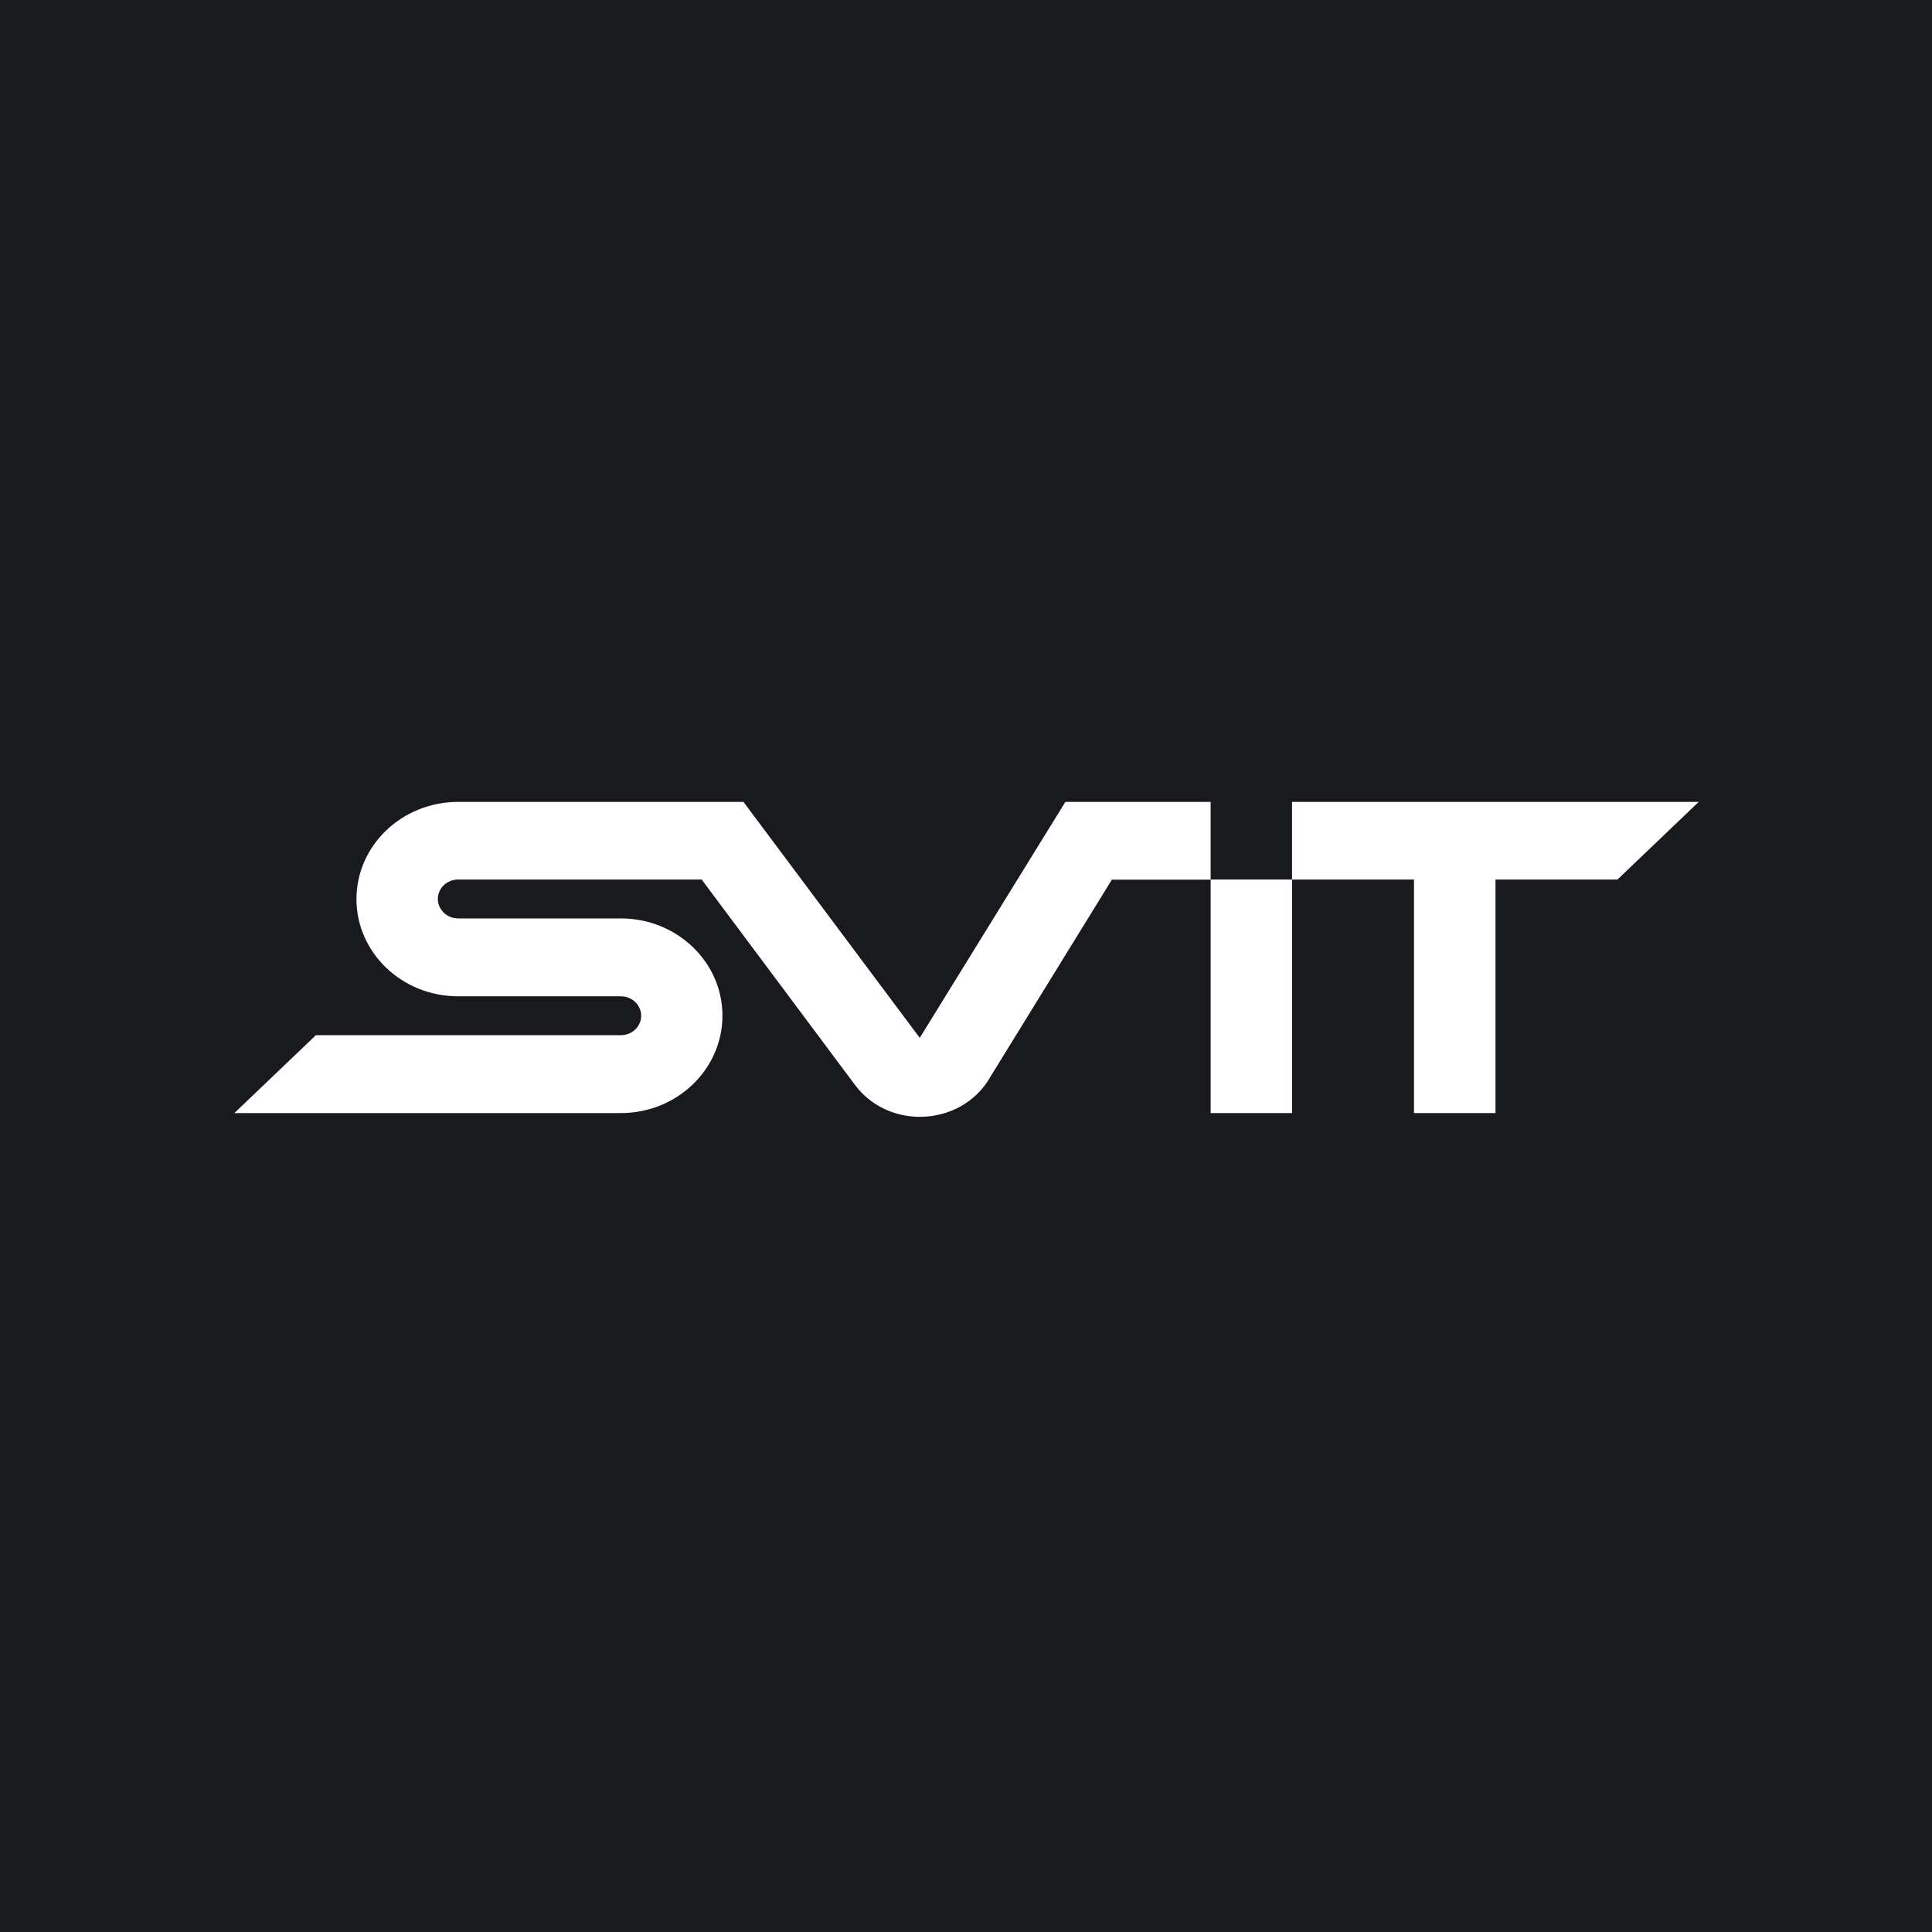
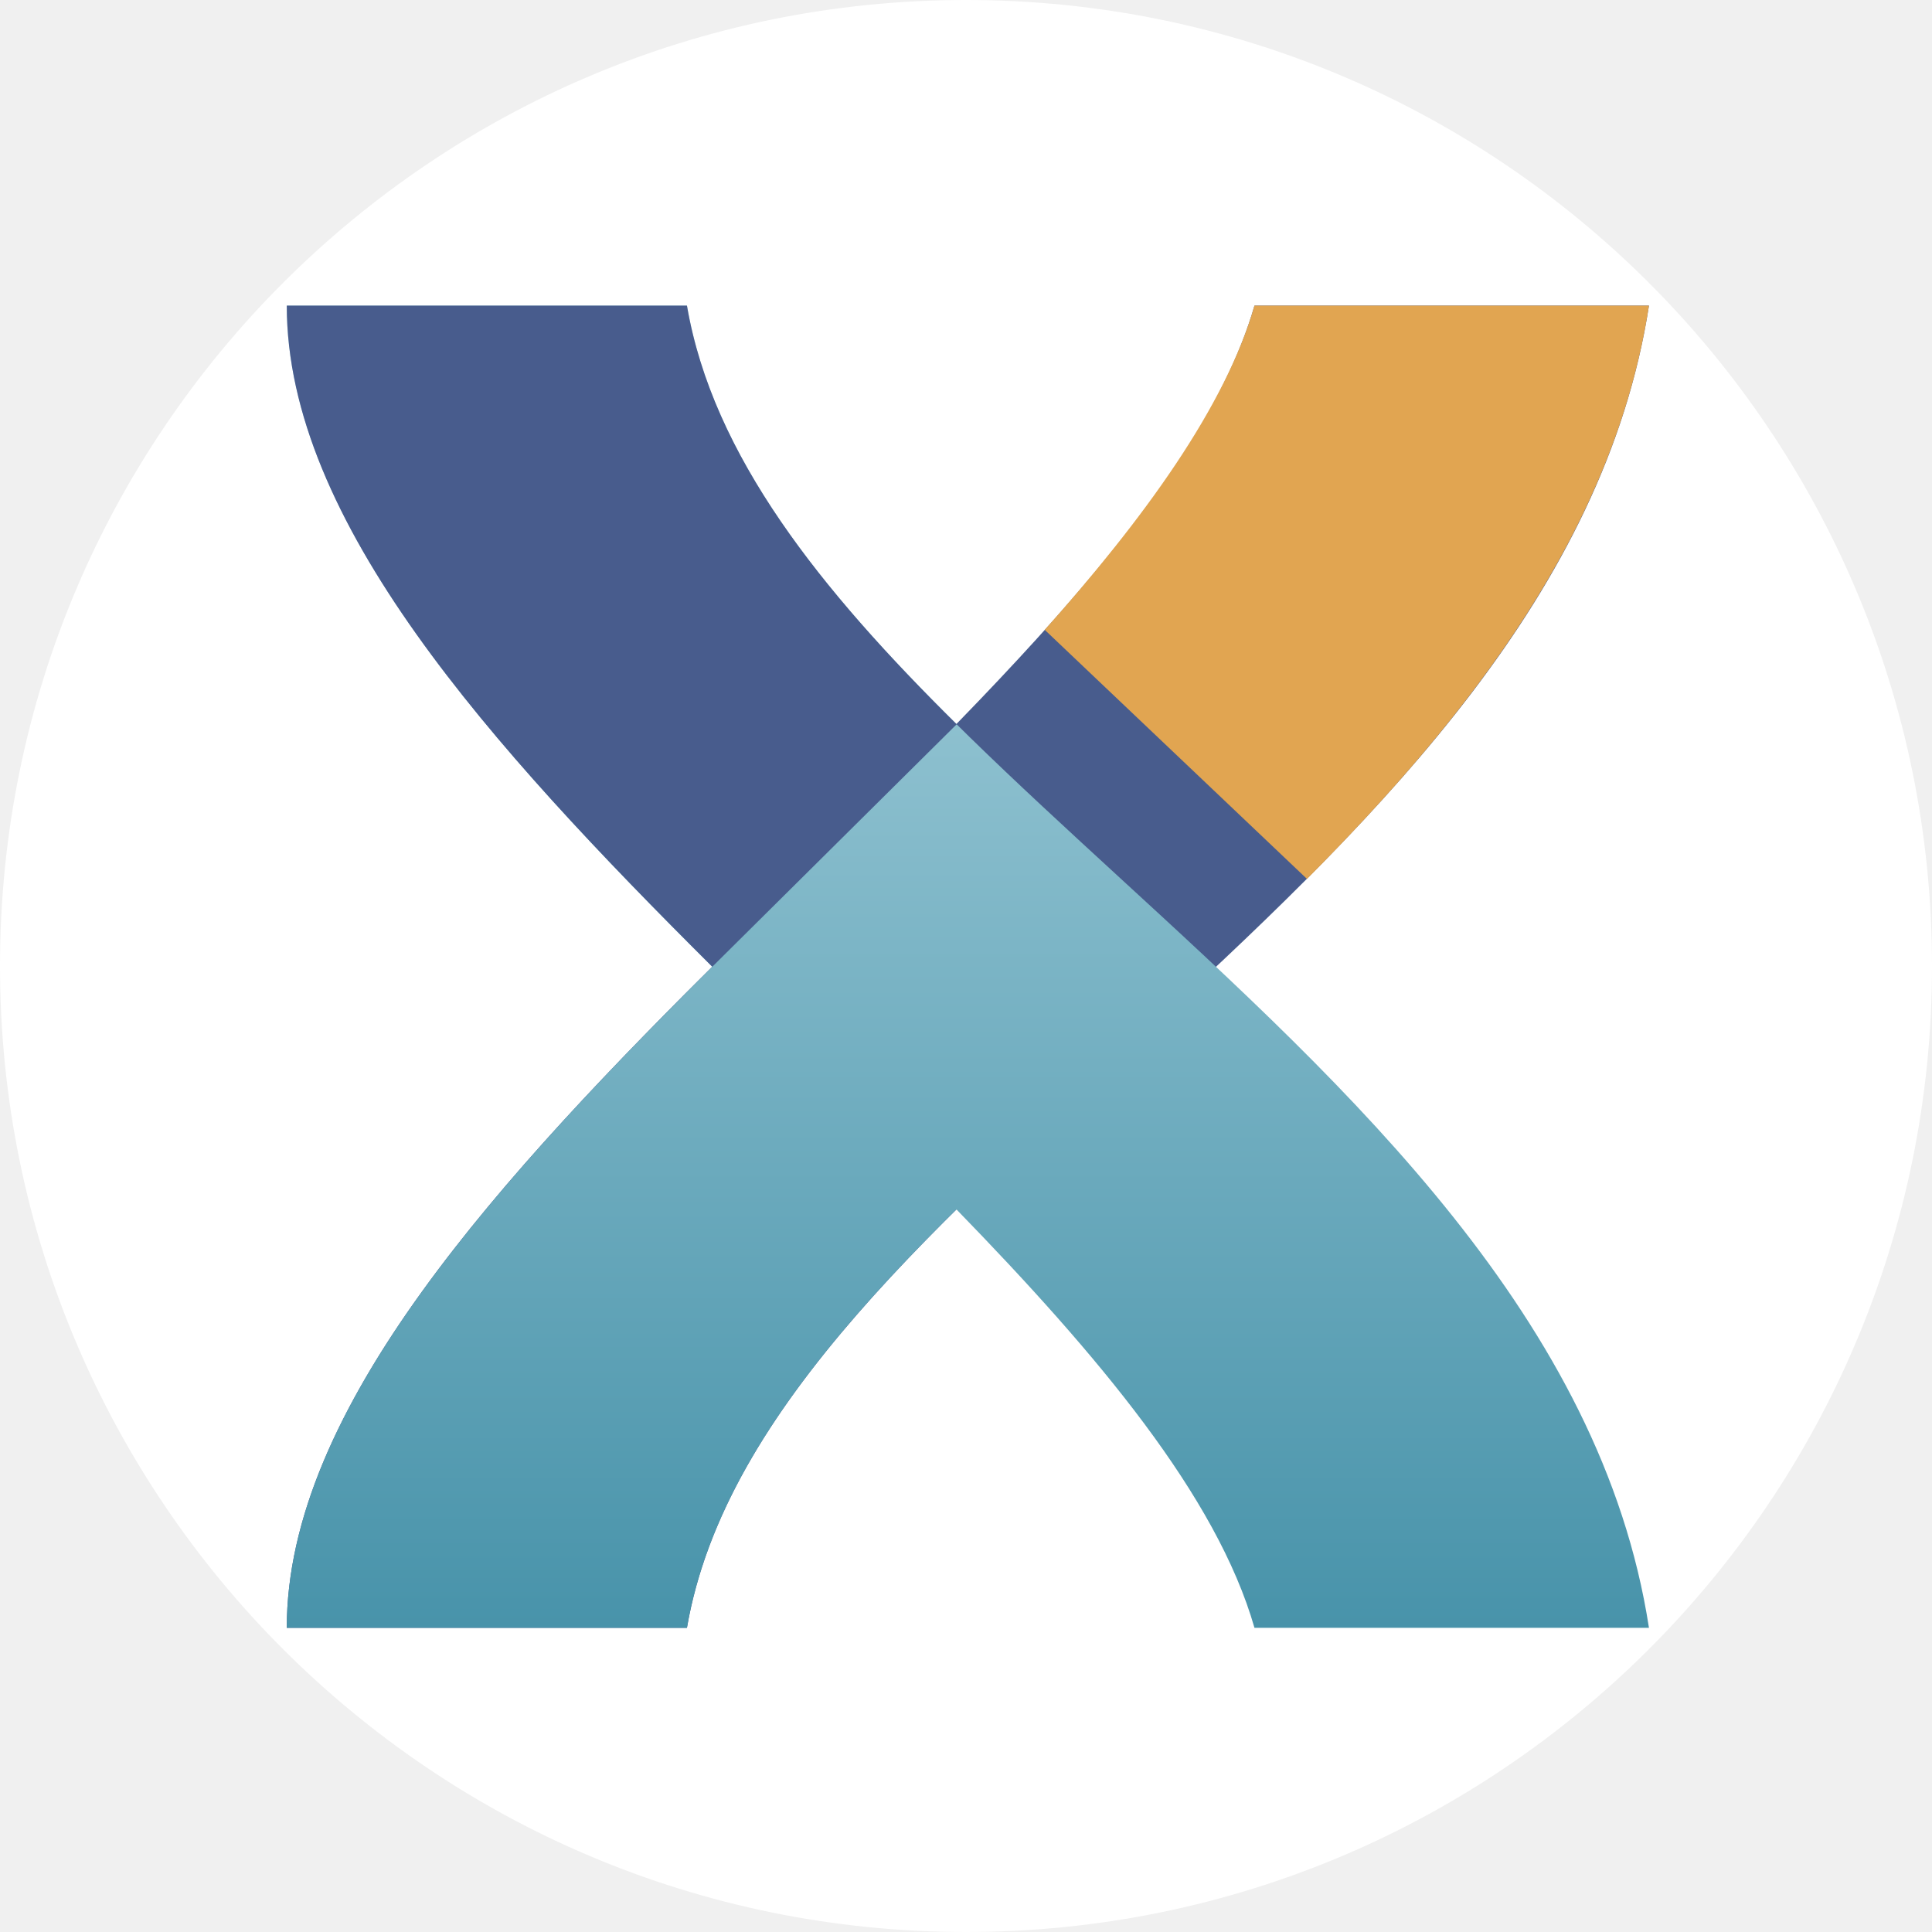
<svg xmlns="http://www.w3.org/2000/svg" width="16" height="16" viewBox="0 0 16 16" fill="none">
-   <rect width="16" height="16" fill="#181A1E" />
-   <g clip-path="url(#clip0_1421_7534)">
-     <path d="M7.618 9.249C7.404 9.249 7.206 9.153 7.08 8.984L5.811 7.284H3.794C3.701 7.284 3.626 7.356 3.626 7.445C3.626 7.533 3.701 7.606 3.794 7.606H5.141C5.606 7.606 5.983 7.967 5.983 8.411C5.983 8.856 5.606 9.218 5.142 9.218H1.941L2.616 8.573H5.142C5.235 8.573 5.31 8.501 5.31 8.412C5.31 8.324 5.235 8.251 5.142 8.251H3.794C3.329 8.251 2.952 7.89 2.952 7.446C2.952 7.002 3.329 6.641 3.794 6.641H6.157L7.617 8.595L8.823 6.641H10.026V7.285H9.208L8.206 8.911C8.099 9.105 7.9 9.23 7.671 9.247C7.653 9.248 7.635 9.249 7.618 9.249Z" fill="white" />
-     <path d="M10.7 7.284H10.026V9.218H10.7V7.284Z" fill="white" />
-     <path d="M13.395 7.284H10.7V6.641H14.068L13.395 7.284Z" fill="white" />
-     <path d="M12.385 6.962H11.71V9.218H12.385V6.962Z" fill="white" />
-   </g>
+   <path d="M0 8C0 3.582 3.582 0 8 0C12.418 0 16 3.582 16 8C16 12.418 12.418 16 8 16C3.582 16 0 12.418 0 8Z" fill="white" />
+   <path d="M13.656 2.531H10.389C9.44 5.833 2.375 9.838 2.375 13.481H5.689C6.321 9.796 12.918 7.304 13.656 2.531Z" fill="#485C8D" />
+   <path d="M10.389 2.531H13.656C13.37 4.383 12.184 5.91 10.824 7.279L8.652 5.216C9.466 4.304 10.148 3.37 10.389 2.531Z" fill="#E1A551" />
+   <path fill-rule="evenodd" clip-rule="evenodd" d="M10.389 13.481H13.656C13.262 10.932 11.194 9.032 9.257 7.254C7.57 5.704 5.983 4.246 5.689 2.531H2.375C2.375 4.311 4.062 6.177 5.898 8.006C4.062 9.835 2.375 11.701 2.375 13.481H5.689C5.903 12.234 6.799 11.124 7.921 10.016C9.094 11.222 10.076 12.39 10.389 13.481Z" fill="url(#paint0_linear_406_2195)" />
+   <path d="M5.689 2.531H2.375C2.375 4.314 4.059 6.174 5.899 8.006L7.923 5.998C6.801 4.889 5.903 3.779 5.689 2.531Z" fill="#485C8D" />
  <defs>
-     <clipPath id="clip0_1421_7534">
-       <rect width="14.629" height="4" fill="white" transform="translate(0.685547 5.94287)" />
-     </clipPath>
+     <linearGradient id="paint0_linear_406_2195" x1="8.016" y1="2.531" x2="8.016" y2="13.481" gradientUnits="userSpaceOnUse">
+       <stop stop-color="#ADD5E0" />
+       <stop offset="1" stop-color="#4893AA" />
+     </linearGradient>
  </defs>
</svg>
